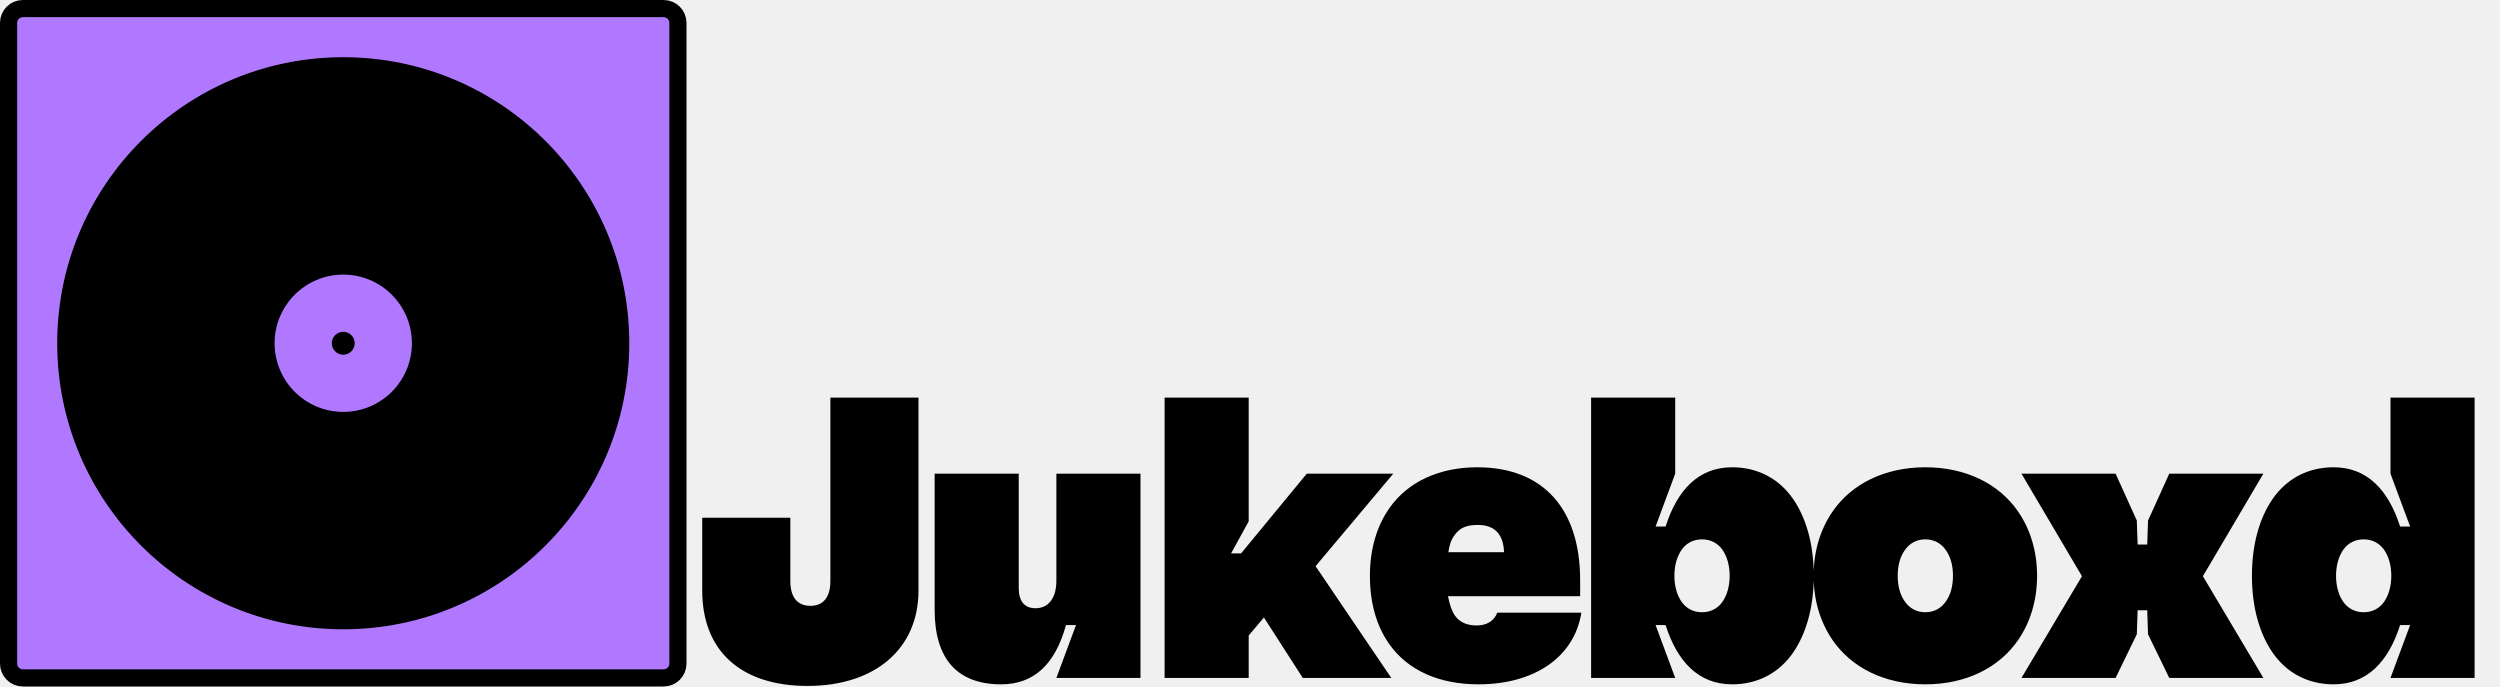
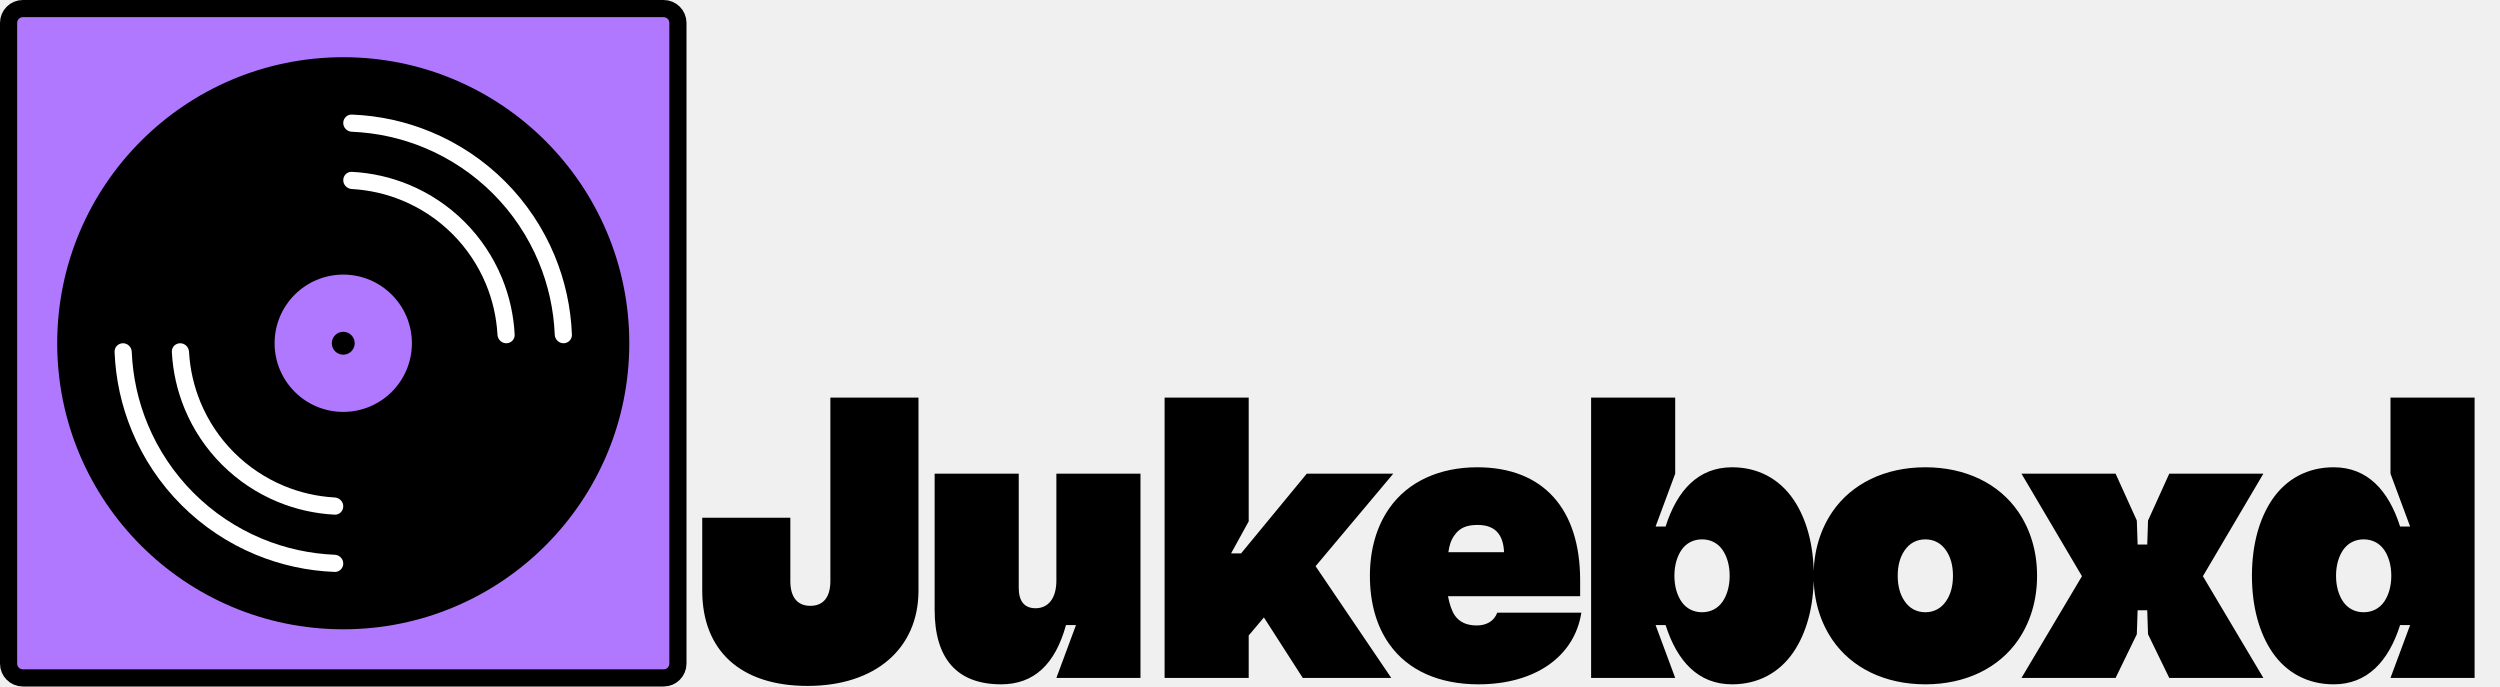
<svg xmlns="http://www.w3.org/2000/svg" width="437" height="120" viewBox="0 0 437 120" fill="none">
  <rect x="1.5" y="1.5" width="117" height="117" rx="2.5" fill="#AF78FE" stroke="black" stroke-width="3" />
  <circle cx="60" cy="60" r="48.5" fill="black" stroke="black" stroke-width="3" />
+   <path d="M60 21.5C60 20.672 60.672 19.997 61.5 20.028C66.241 20.206 70.917 21.226 75.307 23.045C80.16 25.055 84.57 28.001 88.284 31.716C91.999 35.43 94.945 39.84 96.955 44.693C98.774 49.083 99.794 53.759 99.972 58.5C100.003 59.328 99.328 60 98.5 60C97.672 60 97.003 59.328 96.97 58.5C96.793 54.153 95.851 49.867 94.183 45.841C92.324 41.352 89.599 37.273 86.163 33.837C82.727 30.401 78.648 27.676 74.159 25.817C70.133 24.149 65.847 23.207 61.5 23.03C60.672 22.997 60 22.328 60 21.5Z" fill="white" />
+   <path d="M60 98.5C60 99.328 59.328 100.003 58.5 99.972C53.759 99.794 49.083 98.774 44.693 96.955C39.84 94.945 35.43 91.999 31.716 88.284C28.001 84.57 25.055 80.16 23.045 75.307C21.226 70.917 20.206 66.241 20.028 61.5C19.997 60.672 20.672 60 21.5 60C22.328 60 22.997 60.672 23.03 61.5C23.207 65.847 24.149 70.133 25.817 74.159C27.676 78.648 30.401 82.727 33.837 86.163C37.273 89.599 41.352 92.324 45.841 94.183C49.867 95.851 54.153 96.793 58.5 96.97C59.328 97.003 60 97.672 60 98.5Z" fill="white" />
+   <path d="M60 31.5C60 30.672 60.672 29.996 61.499 30.038C64.927 30.209 68.303 30.968 71.481 32.284C75.12 33.791 78.427 36.001 81.213 38.787C83.999 41.573 86.209 44.88 87.716 48.52C89.032 51.697 89.791 55.073 89.963 58.501C90.004 59.328 89.328 60 88.5 60C87.672 60 87.004 59.328 86.958 58.501C86.79 55.468 86.11 52.481 84.945 49.668C83.588 46.392 81.599 43.415 79.092 40.908C76.585 38.401 73.608 36.412 70.332 35.055C67.519 33.89 64.532 33.21 61.499 33.042C60.672 32.996 60 32.328 60 31.5Z" fill="white" />
+   <path d="M60 88.5C60 89.328 59.328 90.004 58.501 89.963C55.073 89.791 51.697 89.032 48.52 87.716C44.88 86.209 41.573 83.999 38.787 81.213C36.001 78.427 33.791 75.12 32.284 71.481C30.968 68.303 30.209 64.927 30.038 61.499C29.996 60.672 30.672 60 31.5 60V60C32.328 60 32.996 60.672 33.042 61.499C33.21 64.532 33.89 67.519 35.055 70.332C36.412 73.608 38.401 76.585 40.908 79.092C43.415 81.599 46.392 83.588 49.667 84.945C52.481 86.11 55.468 86.79 58.501 86.958C59.328 87.004 60 87.672 60 88.5V88.5Z" fill="white" />
  <circle cx="60" cy="60" r="12" fill="#AF78FE" />
  <circle cx="60" cy="60" r="2" fill="black" />
  <path d="M141.16 119.9C129.47 119.9 122.75 113.74 122.75 103.24V90.5H138.15V101.56C138.15 104.43 139.41 105.9 141.65 105.9C143.89 105.9 145.15 104.43 145.15 101.56V69.5H160.55V103.24C160.55 113.39 152.99 119.9 141.16 119.9ZM174.995 119.62C167.295 119.62 163.375 115.14 163.375 106.6V82.8H178.075V102.75C178.075 104.99 178.985 106.32 181.015 106.32C183.255 106.32 184.655 104.57 184.655 101.49V82.8H199.355V118.5H184.655L188.085 109.26H186.335C184.445 116.12 180.735 119.62 174.995 119.62ZM203.573 118.5V69.5H218.273V91.13L215.193 96.73H216.943L228.423 82.8H243.543L229.963 98.97L243.193 118.5H227.723L220.933 107.93L218.273 111.08V118.5H203.573ZM258.429 119.62C251.639 119.62 246.109 117.24 242.819 112.55C240.649 109.47 239.459 105.48 239.459 100.65C239.459 95.89 240.719 91.9 242.819 88.89C246.109 84.13 251.709 81.68 258.219 81.68C269.769 81.68 276.209 88.96 276.209 101.42V104.22H253.109C253.389 105.62 253.739 106.74 254.299 107.58C255.139 108.77 256.399 109.33 258.149 109.33C259.759 109.33 261.159 108.63 261.719 107.09H276.419C275.229 114.79 268.299 119.62 258.429 119.62ZM253.179 96.52H262.909C262.769 93.3 261.229 91.76 258.289 91.76C256.399 91.76 255.139 92.25 254.229 93.58C253.669 94.35 253.319 95.33 253.179 96.52ZM302.765 119.62C296.885 119.62 293.175 115.63 291.145 109.26H289.395L292.825 118.5H278.125V69.5H292.825V82.8L289.395 92.04H291.145C293.175 85.67 296.885 81.68 302.765 81.68C307.315 81.68 311.025 83.71 313.475 87.28C315.715 90.57 317.045 95.12 317.045 100.65C317.045 106.18 315.715 110.73 313.475 114.02C311.025 117.59 307.315 119.62 302.765 119.62ZM292.685 100.65C292.685 102.54 293.175 104.08 293.945 105.2C294.785 106.39 296.045 107.02 297.515 107.02C298.985 107.02 300.245 106.39 301.085 105.2C301.855 104.08 302.345 102.54 302.345 100.65C302.345 98.76 301.855 97.22 301.085 96.1C300.245 94.91 298.985 94.28 297.515 94.28C296.045 94.28 294.785 94.91 293.945 96.1C293.175 97.22 292.685 98.76 292.685 100.65ZM336.549 119.62C329.479 119.62 323.669 116.75 320.309 111.85C318.209 108.77 317.019 104.99 317.019 100.65C317.019 96.31 318.209 92.53 320.309 89.45C323.669 84.55 329.479 81.68 336.549 81.68C343.619 81.68 349.429 84.55 352.789 89.45C354.889 92.53 356.079 96.31 356.079 100.65C356.079 104.99 354.889 108.77 352.789 111.85C349.429 116.75 343.619 119.62 336.549 119.62ZM331.719 100.65C331.719 102.47 332.139 103.94 332.909 105.06C333.749 106.32 335.009 107.02 336.549 107.02C338.089 107.02 339.349 106.32 340.189 105.06C340.959 103.94 341.379 102.47 341.379 100.65C341.379 98.83 340.959 97.36 340.189 96.24C339.349 94.98 338.089 94.28 336.549 94.28C335.009 94.28 333.749 94.98 332.909 96.24C332.139 97.36 331.719 98.83 331.719 100.65ZM353.356 118.5L363.926 100.72L353.356 82.8H369.806L373.516 90.99L373.656 95.19H375.336L375.476 90.99L379.186 82.8H395.636L385.066 100.72L395.636 118.5H379.186L375.476 110.87L375.336 106.67H373.656L373.516 110.87L369.806 118.5H353.356ZM407.919 119.62C403.369 119.62 399.659 117.59 397.209 114.02C394.969 110.73 393.639 106.18 393.639 100.65C393.639 95.12 394.969 90.57 397.209 87.28C399.659 83.71 403.369 81.68 407.919 81.68C413.799 81.68 417.509 85.67 419.539 92.04H421.289L417.859 82.8V69.5H432.559V118.5H417.859L421.289 109.26H419.539C417.509 115.63 413.799 119.62 407.919 119.62ZM408.339 100.65C408.339 102.54 408.829 104.08 409.599 105.2C410.439 106.39 411.699 107.02 413.169 107.02C414.639 107.02 415.899 106.39 416.739 105.2C417.509 104.08 417.999 102.54 417.999 100.65C417.999 98.76 417.509 97.22 416.739 96.1C415.899 94.91 414.639 94.28 413.169 94.28C411.699 94.28 410.439 94.91 409.599 96.1C408.829 97.22 408.339 98.76 408.339 100.65Z" fill="black" />
</svg>
